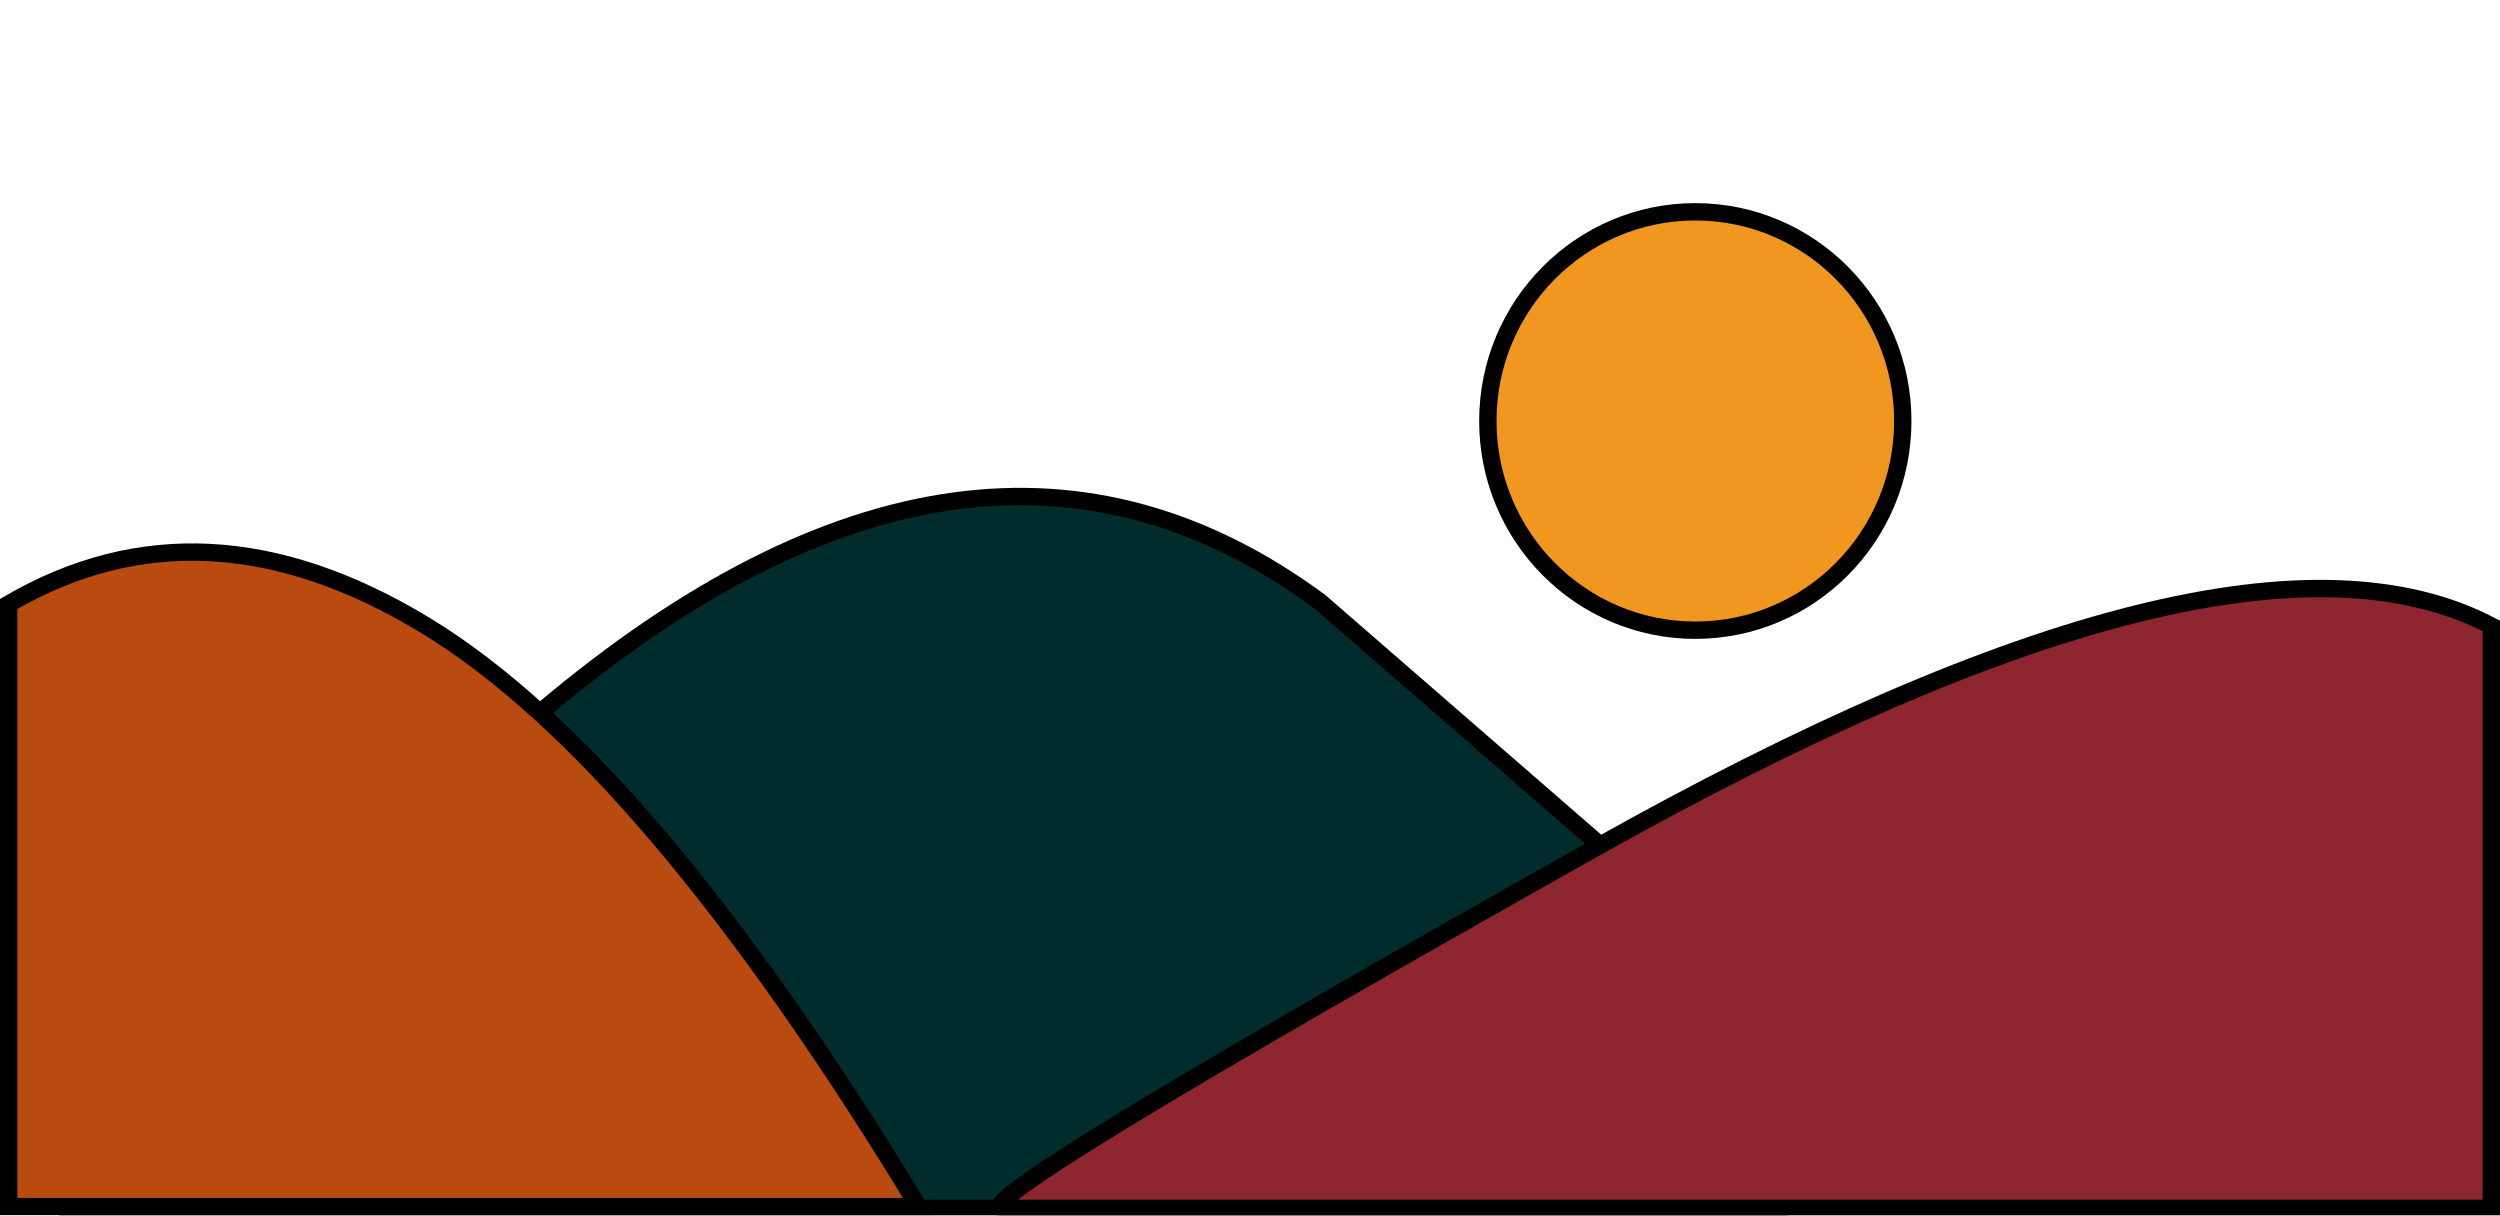
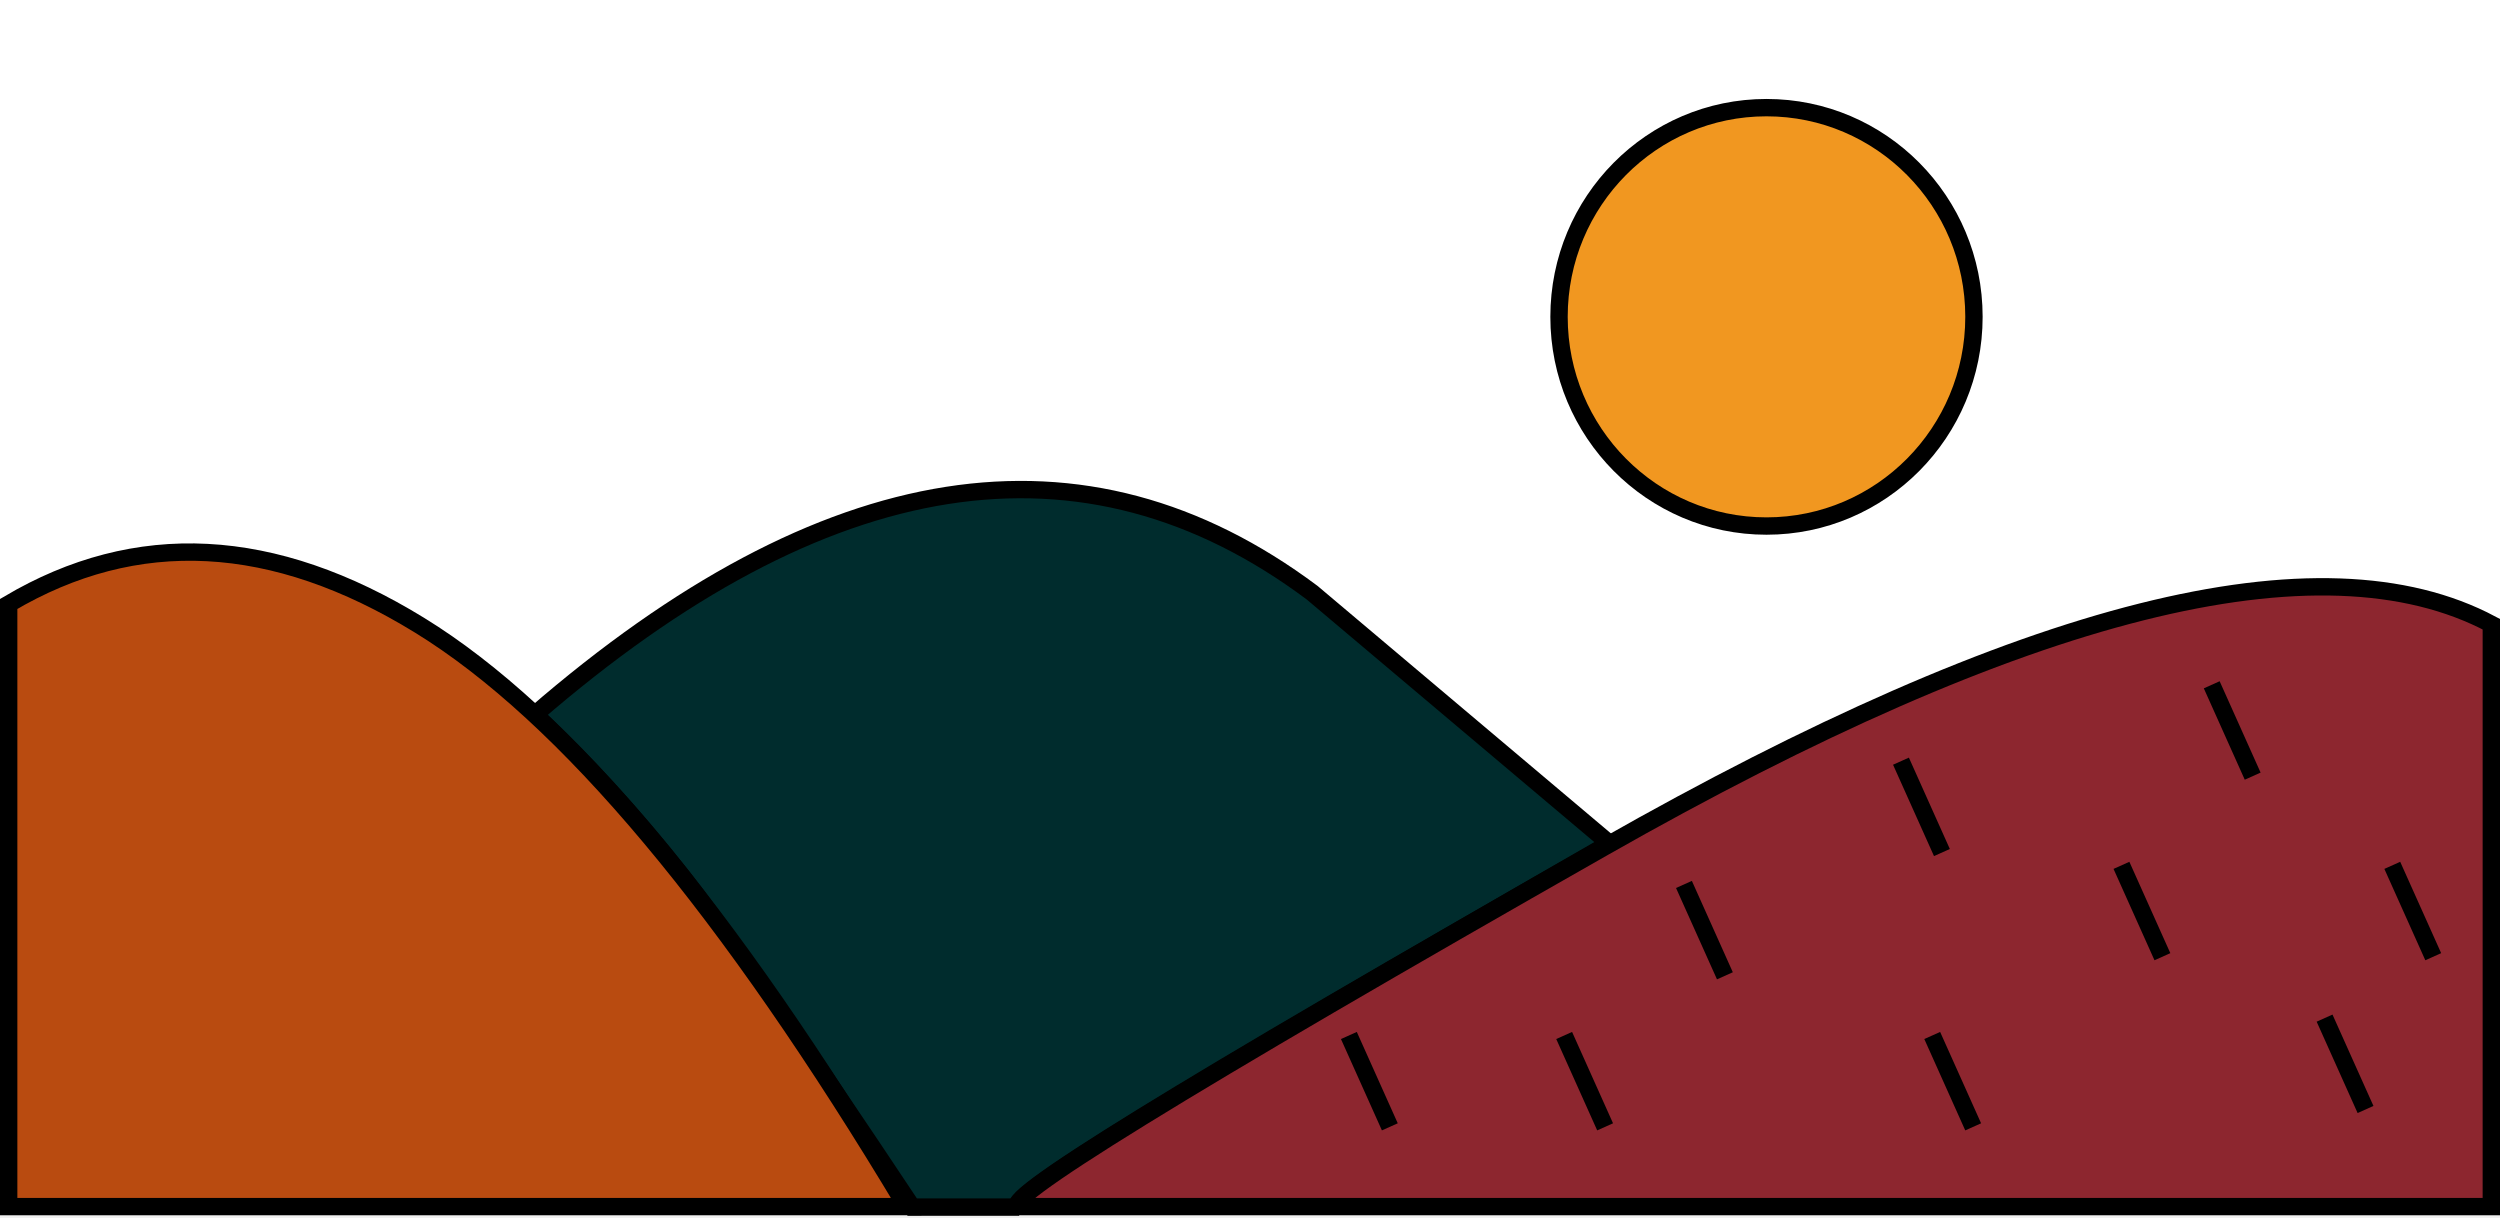
- <svg xmlns="http://www.w3.org/2000/svg" xmlns:xlink="http://www.w3.org/1999/xlink" width="1440px" height="700px" viewBox="0 0 1440 700" version="1.1">
-   <defs>
-     <rect id="path-1" x="0" y="0" width="1440" height="700" />
-   </defs>
+ <svg xmlns="http://www.w3.org/2000/svg" width="1440px" height="701px" viewBox="0 0 1440 701" version="1.1">
  <g id="Page-1" stroke="none" stroke-width="1" fill="none" fill-rule="evenodd">
-     <g id="Portfolio-Copy-8">
-       <g id="Group-3">
-         <mask id="mask-2" fill="white">
-           <use xlink:href="#path-1" />
-         </mask>
-         <use id="Rectangle-3" fill="#FFFFFF" xlink:href="#path-1" />
-         <path d="M39,640.717 L312.865,408.911 C478.45,269.401 627.605,248.654 760.329,346.67 L1025,576.628 L1025,696 L39,696 L39,640.717 Z" id="Path-8" stroke="#000000" stroke-width="10" fill="#002C2D" mask="url(#mask-2)" />
-         <path d="M1435,696 L1435,360.536 C1335.513,308.278 1163.075,351.124 917.684,489.074 C672.293,627.025 559.079,696 578.04,696 L1435,696 Z" id="Path-9" stroke="#000000" stroke-width="10" fill="#8D262F" mask="url(#mask-2)" />
-         <path d="M5,347.872 L5,695 L529,695 C424.847,523.449 330.121,411.817 244.823,360.104 C159.524,308.392 79.583,304.314 5,347.872 Z" id="Path-10" stroke="#000000" stroke-width="10" fill="#B94B10" mask="url(#mask-2)" />
-         <ellipse id="Oval-5" stroke="#000000" stroke-width="10" fill="#F19720" mask="url(#mask-2)" cx="976.5" cy="242.5" rx="119.5" ry="120.5" />
-       </g>
+     <g id="Cover-Copy-2">
+       <rect id="Rectangle-2" fill="#FFFFFF" x="0" y="0" width="1440" height="696" />
+       <ellipse id="Oval-5" stroke="#000000" stroke-width="10" fill="#F19720" cx="1017.5" cy="182.5" rx="119.5" ry="120.5" />
+       <path d="M308,411.639 C475.309,266.717 624.57,243.3 755.782,341.388 L927,485.825 C808.387,553.896 720.613,605.293 663.68,640.016 C606.746,674.739 581.209,693.163 587.07,695.287 L525.464,695.287 C461.582,599.145 416.657,534.68 390.688,501.894 C364.719,469.108 337.157,439.023 308,411.639 Z" id="Path-8" stroke="#000000" stroke-width="10" fill="#002C2D" />
+       <path d="M1435,695 L1435,359.536 C1336.672,307.278 1166.24,350.124 923.706,488.074 C681.172,626.025 569.276,695 588.016,695 L1435,695 Z" id="Path-9" stroke="#000000" stroke-width="10" fill="#8D262F" />
+       <path d="M5,347.872 L5,695 L522,695 C419.238,523.449 325.778,411.817 241.619,360.104 C157.46,308.392 78.587,304.314 5,347.872 Z" id="Path-10" stroke="#000000" stroke-width="10" fill="#B94B10" />
+       <path d="M991.5,557.5 L972,514" id="Line-4" stroke="#000000" stroke-width="10" stroke-linecap="square" />
+       <path d="M1116.5,486.5 L1097,443" id="Line-4-Copy" stroke="#000000" stroke-width="10" stroke-linecap="square" />
+       <path d="M1134.5,644.5 L1115,601" id="Line-4-Copy-2" stroke="#000000" stroke-width="10" stroke-linecap="square" />
+       <path d="M1360.5,634.5 L1341,591" id="Line-4-Copy-3" stroke="#000000" stroke-width="10" stroke-linecap="square" />
+       <path d="M1243.5,546.5 L1224,503" id="Line-4-Copy-4" stroke="#000000" stroke-width="10" stroke-linecap="square" />
+       <path d="M1295.5,442.5 L1276,399" id="Line-4-Copy-5" stroke="#000000" stroke-width="10" stroke-linecap="square" />
+       <path d="M1399.5,546.5 L1380,503" id="Line-4-Copy-6" stroke="#000000" stroke-width="10" stroke-linecap="square" />
+       <path d="M922.5,644.5 L903,601" id="Line-4-Copy-7" stroke="#000000" stroke-width="10" stroke-linecap="square" />
+       <path d="M798.5,644.5 L779,601" id="Line-4-Copy-8" stroke="#000000" stroke-width="10" stroke-linecap="square" />
    </g>
  </g>
</svg>
